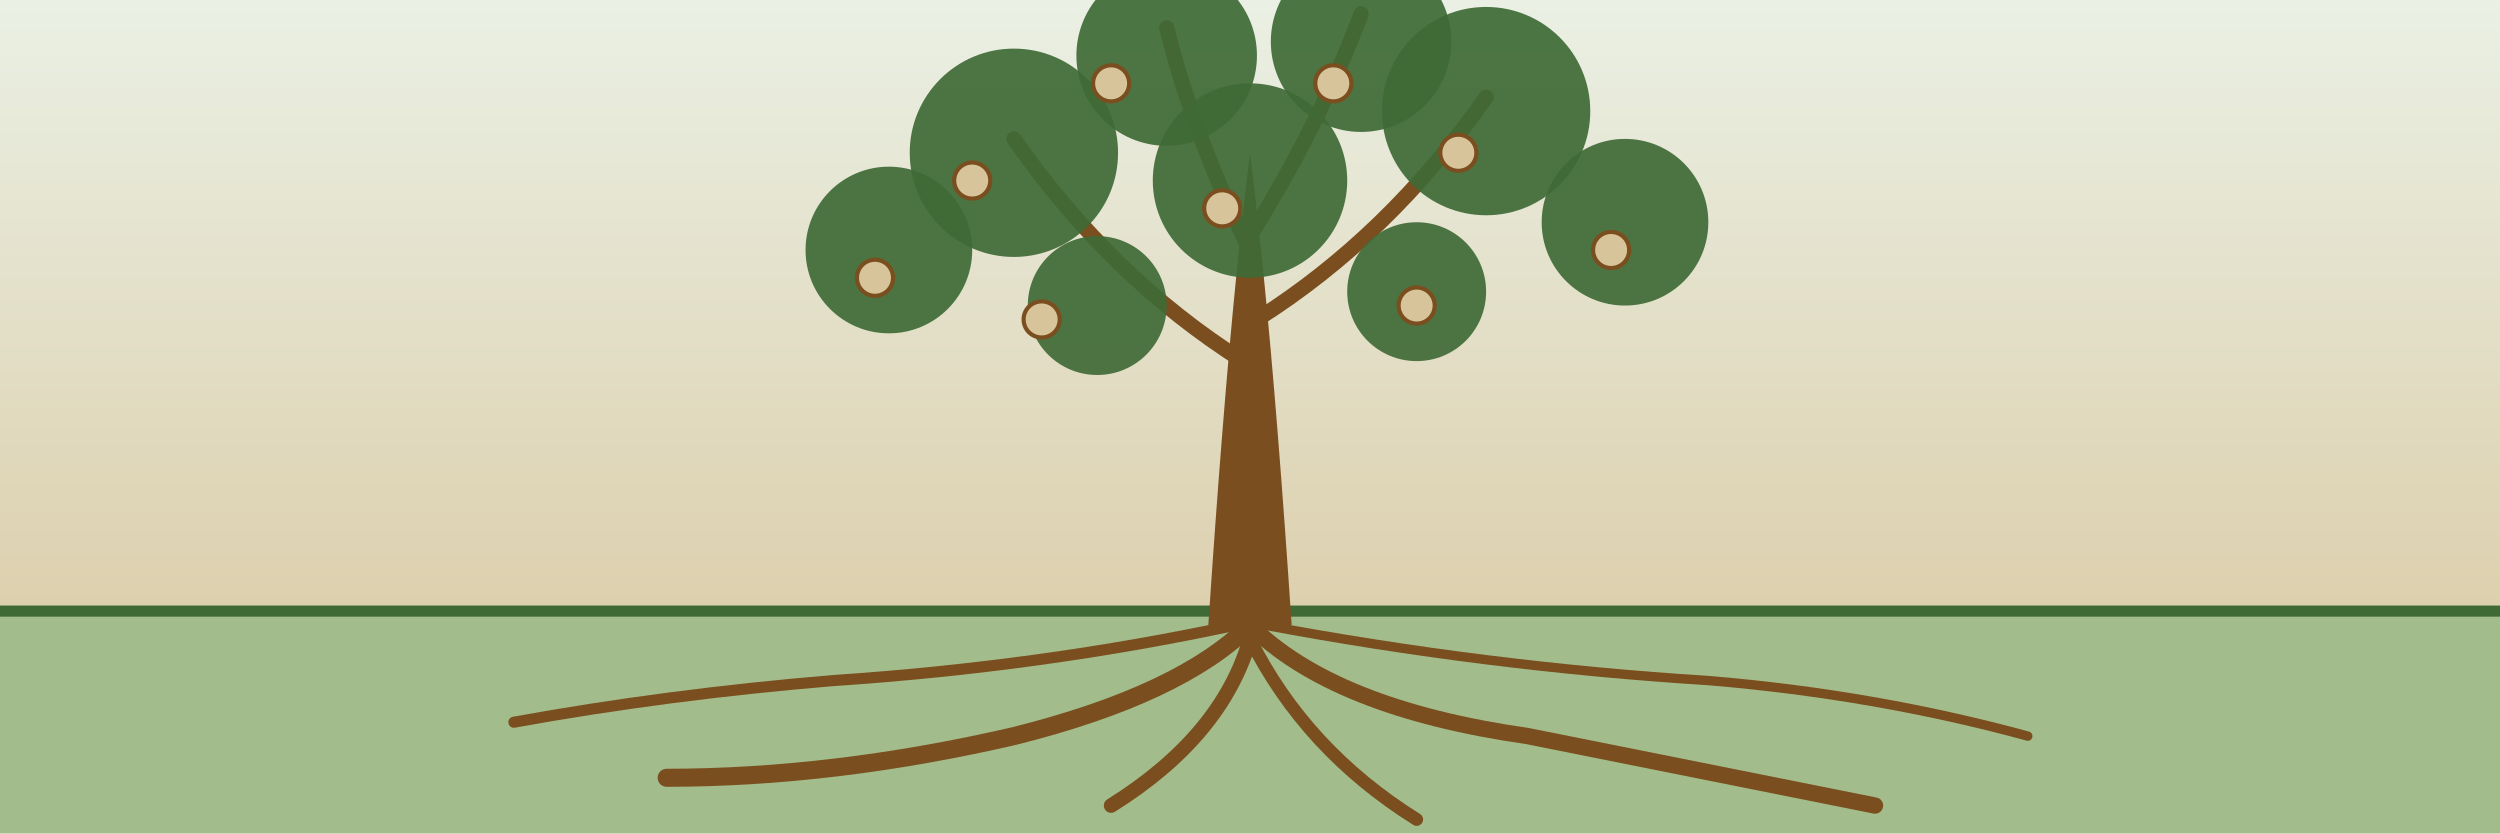
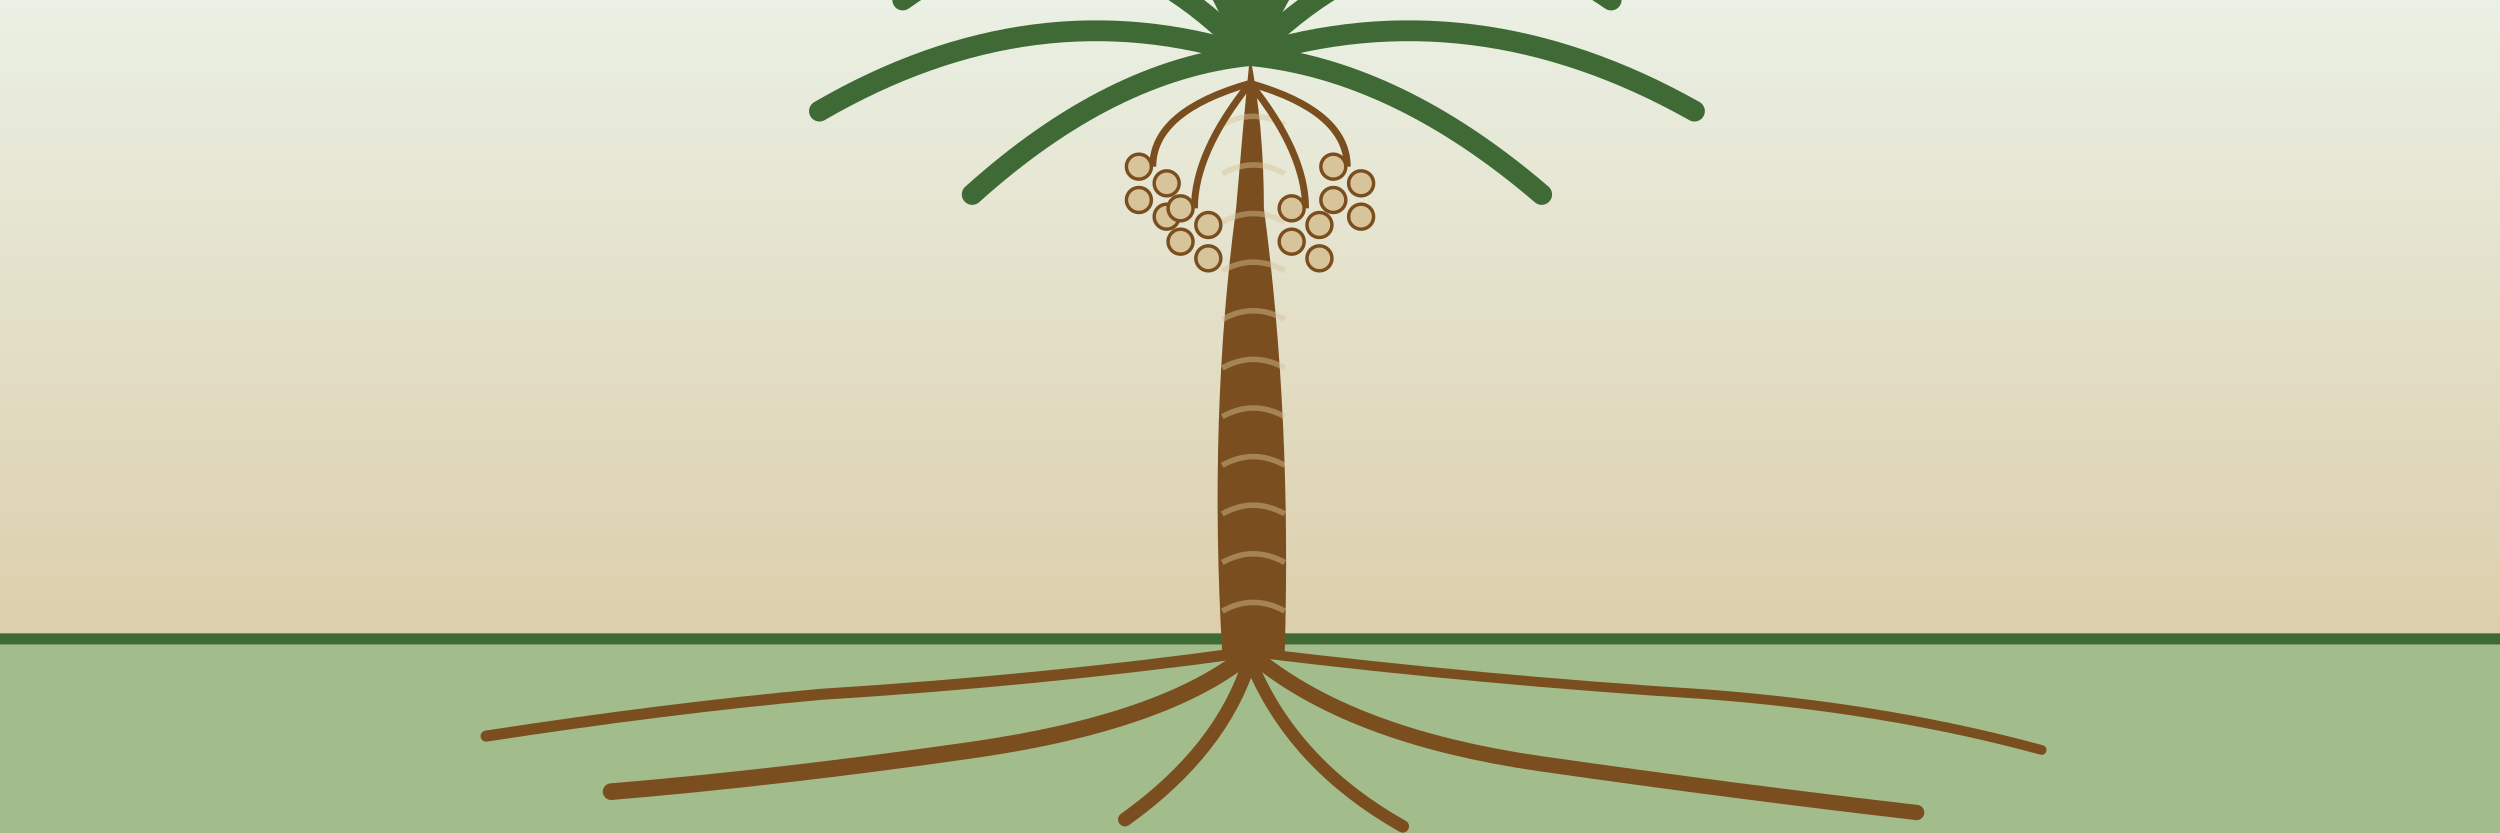
<svg xmlns="http://www.w3.org/2000/svg" width="720" height="240" viewBox="0 0 360 120" preserveAspectRatio="xMidYMax slice">
  <rect width="360" height="120" fill="#EAF0E4" />
  <defs>
    <linearGradient id="g33s" x1="0" y1="0" x2="0" y2="1">
      <stop offset="0" stop-color="#EAF0E4" />
      <stop offset="1" stop-color="#D8C49A" />
    </linearGradient>
  </defs>
  <rect width="360" height="120" fill="url(#g33s)" />
-   <rect y="88" width="360" height="32" fill="#A3BC8C" />
-   <path d="M0 88 H360" stroke="#3F6A36" stroke-width="1.6" />
-   <path d="M180 90 Q170 100 146 106 Q120 112 96 112" stroke="#7A4E1E" stroke-width="2.60" fill="none" stroke-linecap="round" />
-   <path d="M180 90 Q192 102 220 106 Q250 112 270 116" stroke="#7A4E1E" stroke-width="2.35" fill="none" stroke-linecap="round" />
-   <path d="M180 92 Q176 106 160 116" stroke="#7A4E1E" stroke-width="2.10" fill="none" stroke-linecap="round" />
-   <path d="M180 92 Q188 108 204 118" stroke="#7A4E1E" stroke-width="1.85" fill="none" stroke-linecap="round" />
-   <path d="M178 90 Q150 96 120 98 Q96 100 74 104" stroke="#7A4E1E" stroke-width="1.60" fill="none" stroke-linecap="round" />
-   <path d="M182 90 Q214 96 246 98 Q270 100 292 106" stroke="#7A4E1E" stroke-width="1.35" fill="none" stroke-linecap="round" />
-   <path d="M174 90 Q176 60 178 40 Q179 30 180 22 Q181 30 182 40 Q184 60 186 90 Z" fill="#7A4E1E" />
-   <path d="M179 52 Q160 40 146 20 M181 46 Q200 34 214 14 M180 36 Q172 20 168 4 M180 34 Q190 18 196 2" stroke="#7A4E1E" stroke-width="2.2" fill="none" stroke-linecap="round" />
-   <circle cx="146" cy="22" r="15" fill="#3F6A36" opacity=".92" />
-   <circle cx="128" cy="36" r="12" fill="#3F6A36" opacity=".92" />
-   <circle cx="214" cy="16" r="15" fill="#3F6A36" opacity=".92" />
-   <circle cx="234" cy="32" r="12" fill="#3F6A36" opacity=".92" />
-   <circle cx="168" cy="8" r="13" fill="#3F6A36" opacity=".92" />
-   <circle cx="196" cy="6" r="13" fill="#3F6A36" opacity=".92" />
-   <circle cx="180" cy="26" r="14" fill="#3F6A36" opacity=".92" />
-   <circle cx="158" cy="44" r="10" fill="#3F6A36" opacity=".92" />
-   <circle cx="204" cy="42" r="10" fill="#3F6A36" opacity=".92" />
-   <circle cx="140" cy="26" r="2.6" fill="#D8C49A" stroke="#7A4E1E" stroke-width=".6" />
-   <circle cx="126" cy="40" r="2.6" fill="#D8C49A" stroke="#7A4E1E" stroke-width=".6" />
-   <circle cx="210" cy="22" r="2.6" fill="#D8C49A" stroke="#7A4E1E" stroke-width=".6" />
-   <circle cx="232" cy="36" r="2.6" fill="#D8C49A" stroke="#7A4E1E" stroke-width=".6" />
-   <circle cx="176" cy="30" r="2.6" fill="#D8C49A" stroke="#7A4E1E" stroke-width=".6" />
-   <circle cx="192" cy="12" r="2.6" fill="#D8C49A" stroke="#7A4E1E" stroke-width=".6" />
-   <circle cx="160" cy="12" r="2.6" fill="#D8C49A" stroke="#7A4E1E" stroke-width=".6" />
-   <circle cx="204" cy="44" r="2.6" fill="#D8C49A" stroke="#7A4E1E" stroke-width=".6" />
-   <circle cx="150" cy="46" r="2.6" fill="#D8C49A" stroke="#7A4E1E" stroke-width=".6" />
+   <rect y="92" width="360" height="28" fill="#A3BC8C" />
+   <path d="M0 92 H360" stroke="#3F6A36" stroke-width="1.6" />
+   <path d="M180 94 Q168 104 140 108 Q112 112 88 114" stroke="#7A4E1E" stroke-width="2.40" fill="none" stroke-linecap="round" />
+   <path d="M180 94 Q194 106 222 110 Q250 114 276 117" stroke="#7A4E1E" stroke-width="2.20" fill="none" stroke-linecap="round" />
+   <path d="M180 95 Q176 108 162 118" stroke="#7A4E1E" stroke-width="2.00" fill="none" stroke-linecap="round" />
+   <path d="M180 95 Q186 110 202 119" stroke="#7A4E1E" stroke-width="1.80" fill="none" stroke-linecap="round" />
+   <path d="M179 94 Q150 98 118 100 Q96 102 70 106" stroke="#7A4E1E" stroke-width="1.60" fill="none" stroke-linecap="round" />
+   <path d="M181 94 Q214 98 246 100 Q272 102 294 108" stroke="#7A4E1E" stroke-width="1.40" fill="none" stroke-linecap="round" />
+   <path d="M176 94 Q174 60 178 30 Q179 18 180 8 Q182 18 182 30 Q186 60 185 94 Z" fill="#7A4E1E" />
+   <path d="M176 88 q4.5 -2.5 9 0" stroke="#D8C49A" stroke-width=".8" fill="none" opacity=".45" />
+   <path d="M176 81 q4.5 -2.5 9 0" stroke="#D8C49A" stroke-width=".8" fill="none" opacity=".45" />
+   <path d="M176 74 q4.5 -2.5 9 0" stroke="#D8C49A" stroke-width=".8" fill="none" opacity=".45" />
+   <path d="M176 67 q4.5 -2.5 9 0" stroke="#D8C49A" stroke-width=".8" fill="none" opacity=".45" />
+   <path d="M176 60 q4.5 -2.5 9 0" stroke="#D8C49A" stroke-width=".8" fill="none" opacity=".45" />
+   <path d="M176 53 q4.5 -2.5 9 0" stroke="#D8C49A" stroke-width=".8" fill="none" opacity=".45" />
+   <path d="M176 46 q4.5 -2.5 9 0" stroke="#D8C49A" stroke-width=".8" fill="none" opacity=".45" />
+   <path d="M176 39 q4.5 -2.5 9 0" stroke="#D8C49A" stroke-width=".8" fill="none" opacity=".45" />
+   <path d="M176 32 q4.5 -2.5 9 0" stroke="#D8C49A" stroke-width=".8" fill="none" opacity=".45" />
+   <path d="M176 25 q4.5 -2.5 9 0" stroke="#D8C49A" stroke-width=".8" fill="none" opacity=".45" />
+   <path d="M176 18 q4.5 -2.5 9 0" stroke="#D8C49A" stroke-width=".8" fill="none" opacity=".45" />
+   <path d="M180 8 q-31 -10 -62 8" stroke="#3F6A36" stroke-width="3" fill="none" stroke-linecap="round" />
+   <path d="M180 8 q-25 -26 -50 -8" stroke="#3F6A36" stroke-width="3" fill="none" stroke-linecap="round" />
+   <path d="M180 8 q-15 -36 -30 -18" stroke="#3F6A36" stroke-width="3" fill="none" stroke-linecap="round" />
+   <path d="M180 8 q-4 -40 -8 -22" stroke="#3F6A36" stroke-width="3" fill="none" stroke-linecap="round" />
+   <path d="M180 8 q5 -40 10 -22" stroke="#3F6A36" stroke-width="3" fill="none" stroke-linecap="round" />
+   <path d="M180 8 q16 -36 32 -18" stroke="#3F6A36" stroke-width="3" fill="none" stroke-linecap="round" />
+   <path d="M180 8 q26 -26 52 -8" stroke="#3F6A36" stroke-width="3" fill="none" stroke-linecap="round" />
+   <path d="M180 8 q32 -10 64 8" stroke="#3F6A36" stroke-width="3" fill="none" stroke-linecap="round" />
+   <path d="M180 8 q-20 2 -40 20" stroke="#3F6A36" stroke-width="3" fill="none" stroke-linecap="round" />
+   <path d="M180 8 q21 2 42 20" stroke="#3F6A36" stroke-width="3" fill="none" stroke-linecap="round" />
+   <path d="M180 12 Q166 16 166 24" stroke="#7A4E1E" stroke-width="1" fill="none" />
+   <circle cx="164" cy="24" r="1.8" fill="#D8C49A" stroke="#7A4E1E" stroke-width=".5" />
+   <circle cx="168" cy="26.4" r="1.8" fill="#D8C49A" stroke="#7A4E1E" stroke-width=".5" />
+   <circle cx="164" cy="28.8" r="1.8" fill="#D8C49A" stroke="#7A4E1E" stroke-width=".5" />
+   <circle cx="168" cy="31.2" r="1.8" fill="#D8C49A" stroke="#7A4E1E" stroke-width=".5" />
+   <path d="M180 12 Q194 16 194 24" stroke="#7A4E1E" stroke-width="1" fill="none" />
+   <circle cx="192" cy="24" r="1.8" fill="#D8C49A" stroke="#7A4E1E" stroke-width=".5" />
+   <circle cx="196" cy="26.4" r="1.8" fill="#D8C49A" stroke="#7A4E1E" stroke-width=".5" />
+   <circle cx="192" cy="28.8" r="1.8" fill="#D8C49A" stroke="#7A4E1E" stroke-width=".5" />
+   <circle cx="196" cy="31.2" r="1.8" fill="#D8C49A" stroke="#7A4E1E" stroke-width=".5" />
+   <path d="M180 12 Q172 22 172 30" stroke="#7A4E1E" stroke-width="1" fill="none" />
+   <circle cx="170" cy="30" r="1.8" fill="#D8C49A" stroke="#7A4E1E" stroke-width=".5" />
+   <circle cx="174" cy="32.4" r="1.8" fill="#D8C49A" stroke="#7A4E1E" stroke-width=".5" />
+   <circle cx="170" cy="34.8" r="1.8" fill="#D8C49A" stroke="#7A4E1E" stroke-width=".5" />
+   <circle cx="174" cy="37.2" r="1.8" fill="#D8C49A" stroke="#7A4E1E" stroke-width=".5" />
+   <path d="M180 12 Q188 22 188 30" stroke="#7A4E1E" stroke-width="1" fill="none" />
+   <circle cx="186" cy="30" r="1.8" fill="#D8C49A" stroke="#7A4E1E" stroke-width=".5" />
+   <circle cx="190" cy="32.4" r="1.8" fill="#D8C49A" stroke="#7A4E1E" stroke-width=".5" />
+   <circle cx="186" cy="34.8" r="1.8" fill="#D8C49A" stroke="#7A4E1E" stroke-width=".5" />
+   <circle cx="190" cy="37.2" r="1.8" fill="#D8C49A" stroke="#7A4E1E" stroke-width=".5" />
</svg>
